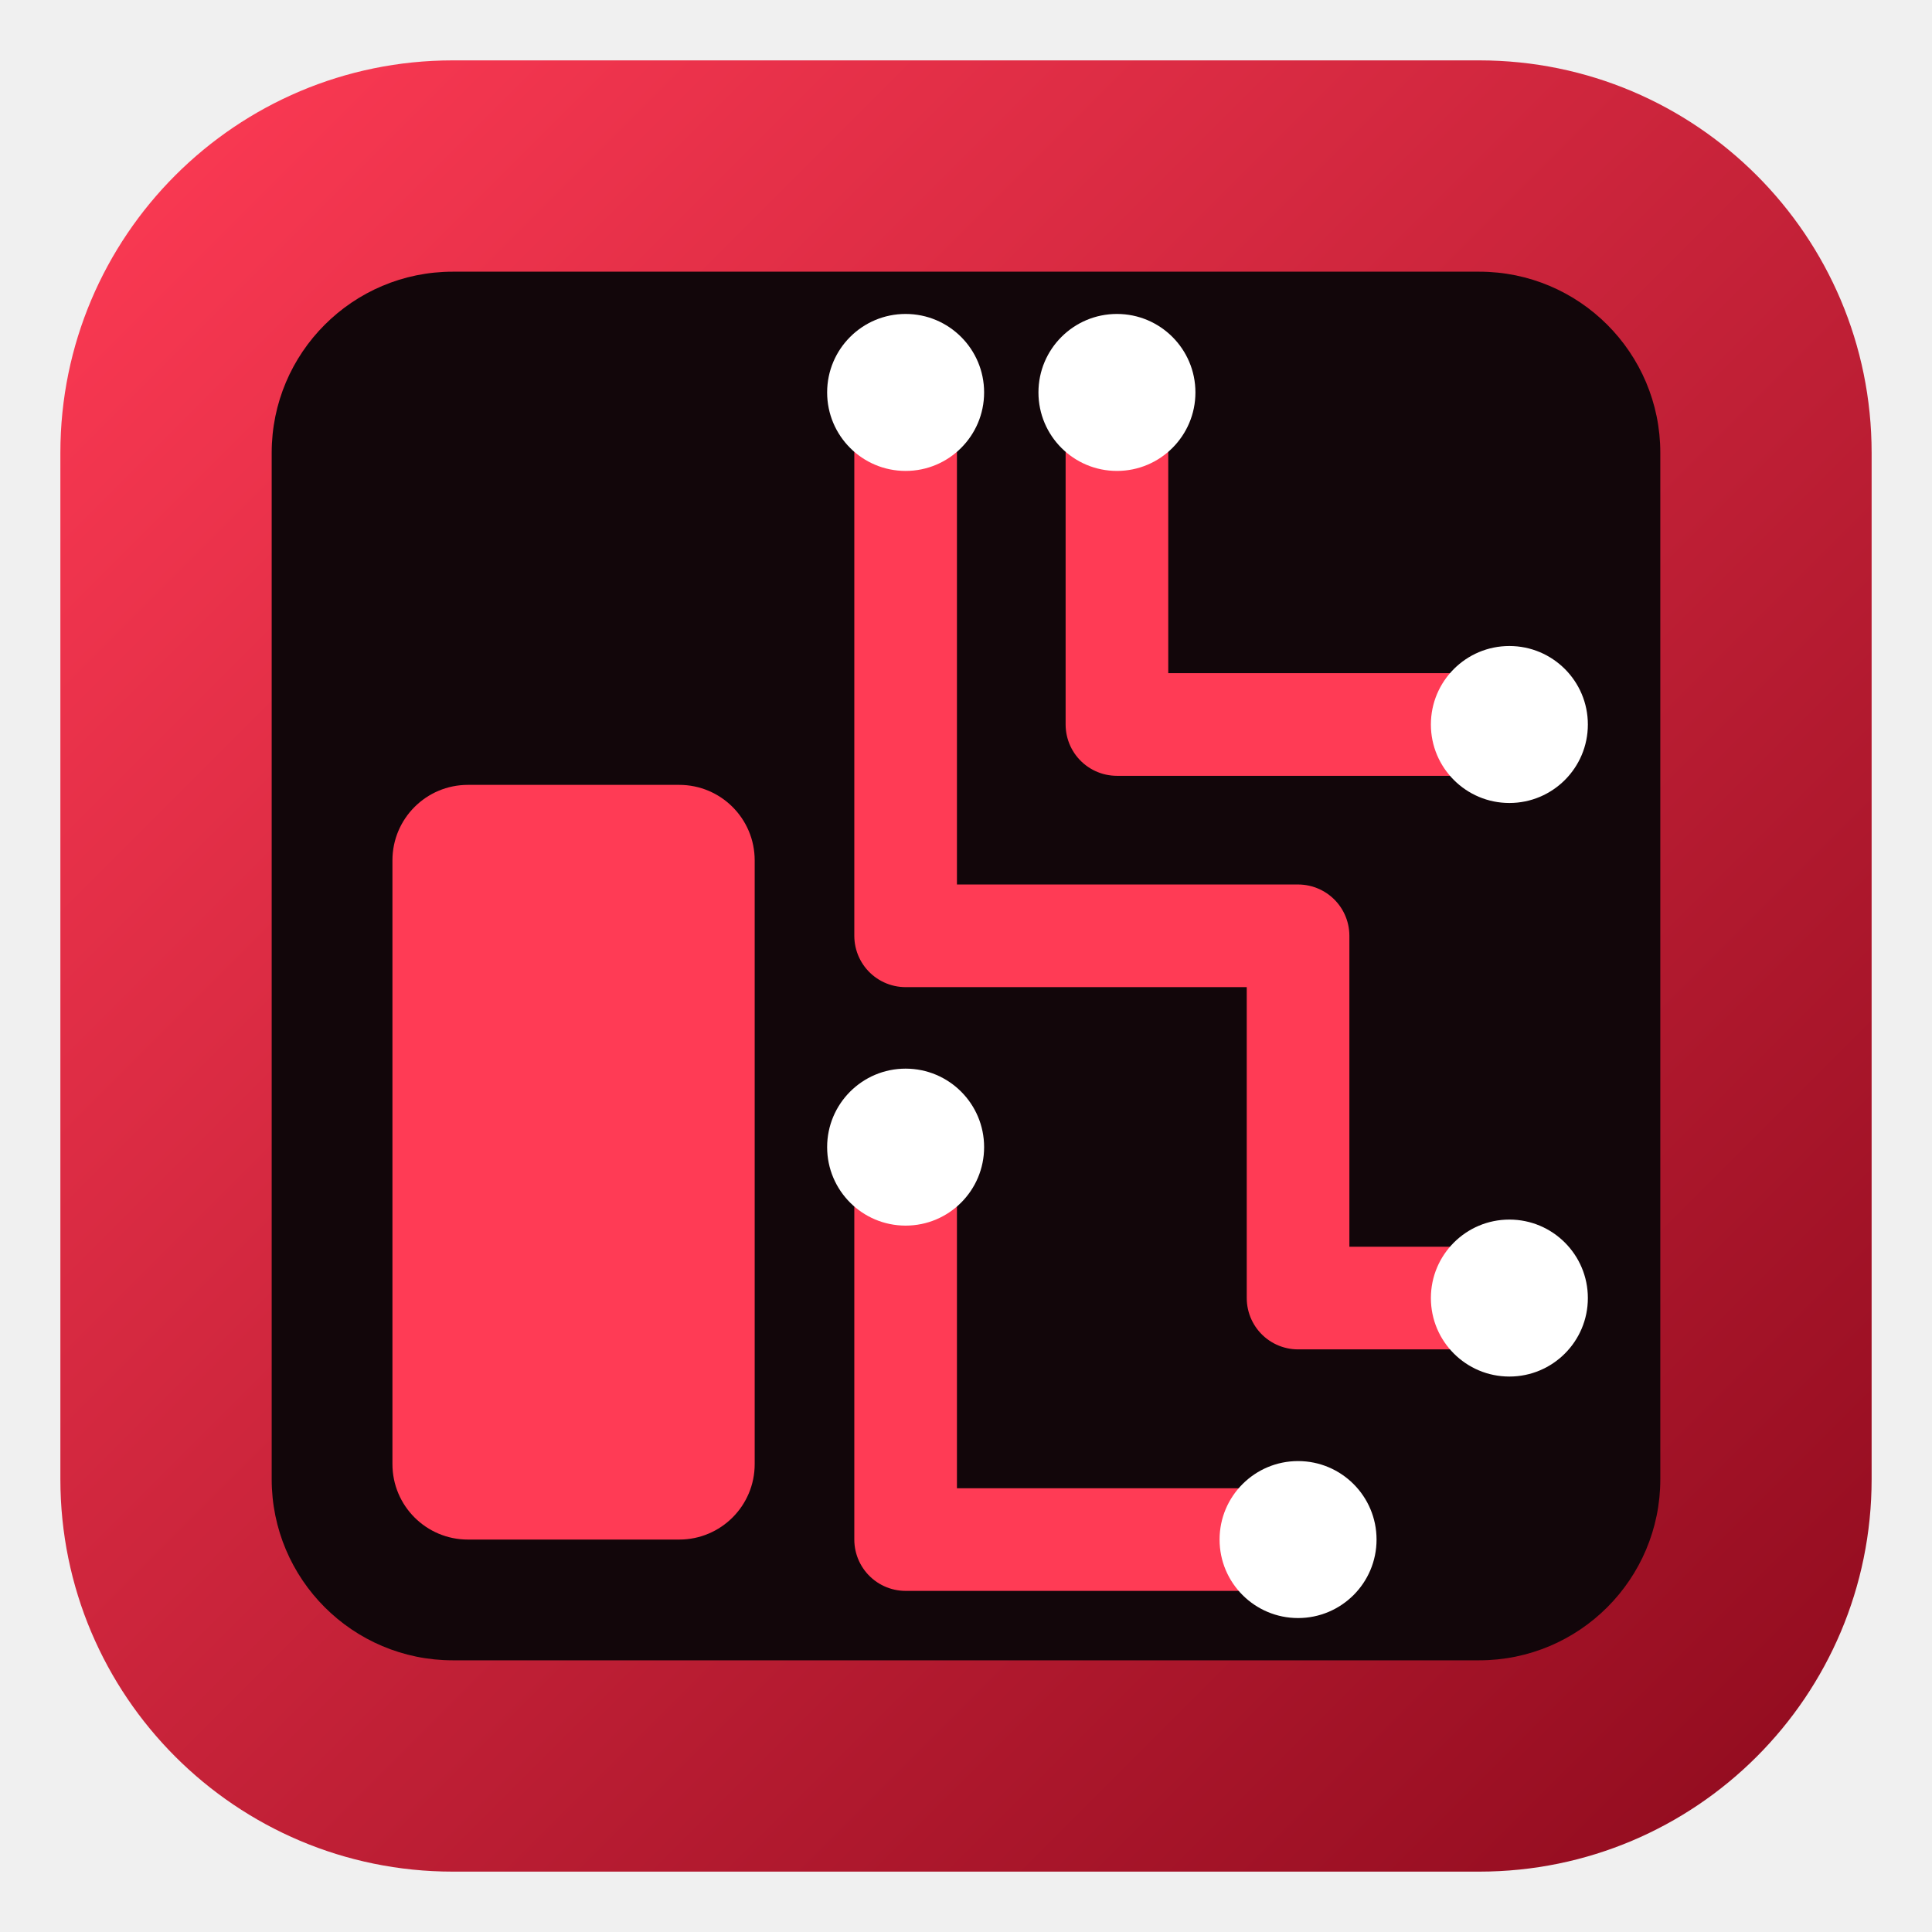
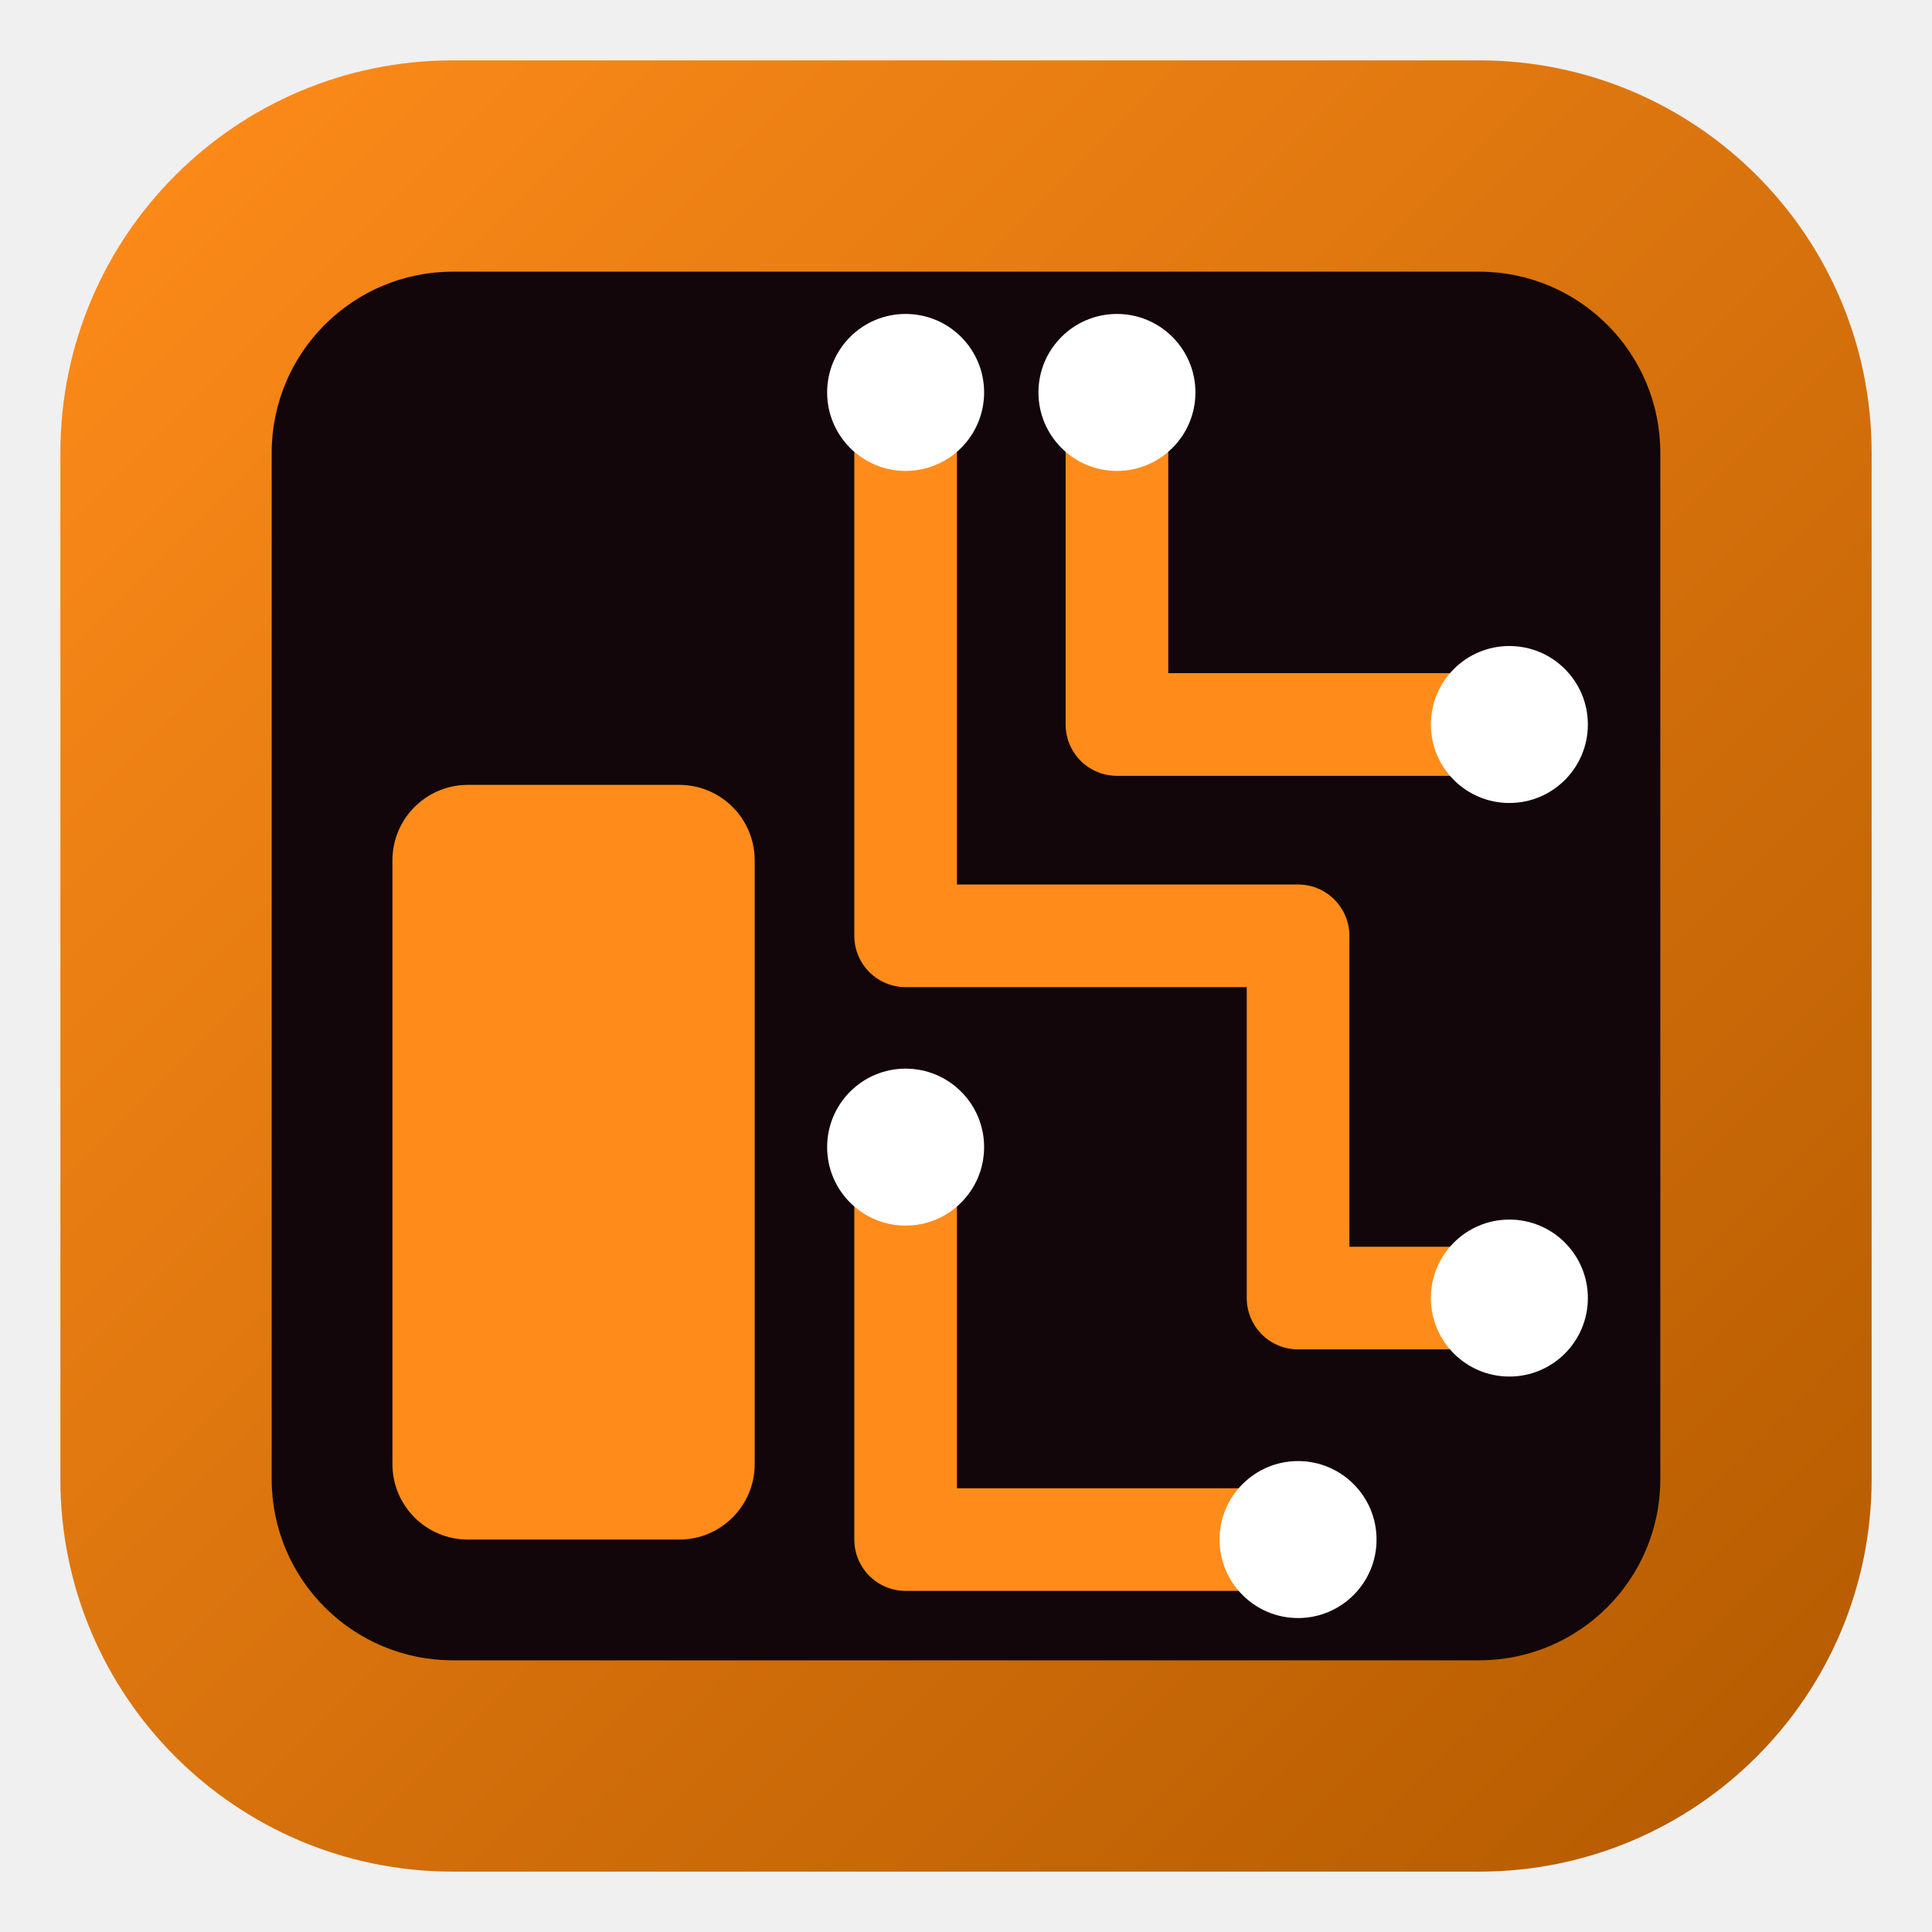
<svg xmlns="http://www.w3.org/2000/svg" viewBox="0 0 64 64" width="64" height="64">
  <defs>
    <linearGradient id="f" x1="0" y1="0" x2="1" y2="1">
-       <stop offset="0" stop-color="#ff3b55" />
-       <stop offset="1" stop-color="#8e0a1d" />
+       <stop offset="0" stop-color="#ff8c1a" />
+       <stop offset="1" stop-color="#b35a00" />
    </linearGradient>
  </defs>
  <rect x="2" y="2" width="60" height="60" rx="13" fill="url(#f)" />
  <rect x="9" y="9" width="46" height="46" rx="6" fill="#12060a" />
-   <rect x="13" y="26" width="12" height="25" rx="2.5" fill="#ff3b55" />
-   <g fill="none" stroke="#ff3b55" stroke-width="3.4" stroke-linecap="round" stroke-linejoin="round">
+   <rect x="13" y="26" width="12" height="25" rx="2.5" fill="#ff8c1a" />
+   <g fill="none" stroke="#ff8c1a" stroke-width="3.4" stroke-linecap="round" stroke-linejoin="round">
    <path d="M30 13V31H43V43H50" />
    <path d="M37 13V24H50" />
    <path d="M30 38V51H43" />
  </g>
  <g fill="#fff">
    <circle cx="30" cy="13" r="2.6" />
    <circle cx="37" cy="13" r="2.6" />
    <circle cx="50" cy="24" r="2.6" />
    <circle cx="50" cy="43" r="2.6" />
    <circle cx="30" cy="38" r="2.6" />
    <circle cx="43" cy="51" r="2.6" />
  </g>
</svg>
